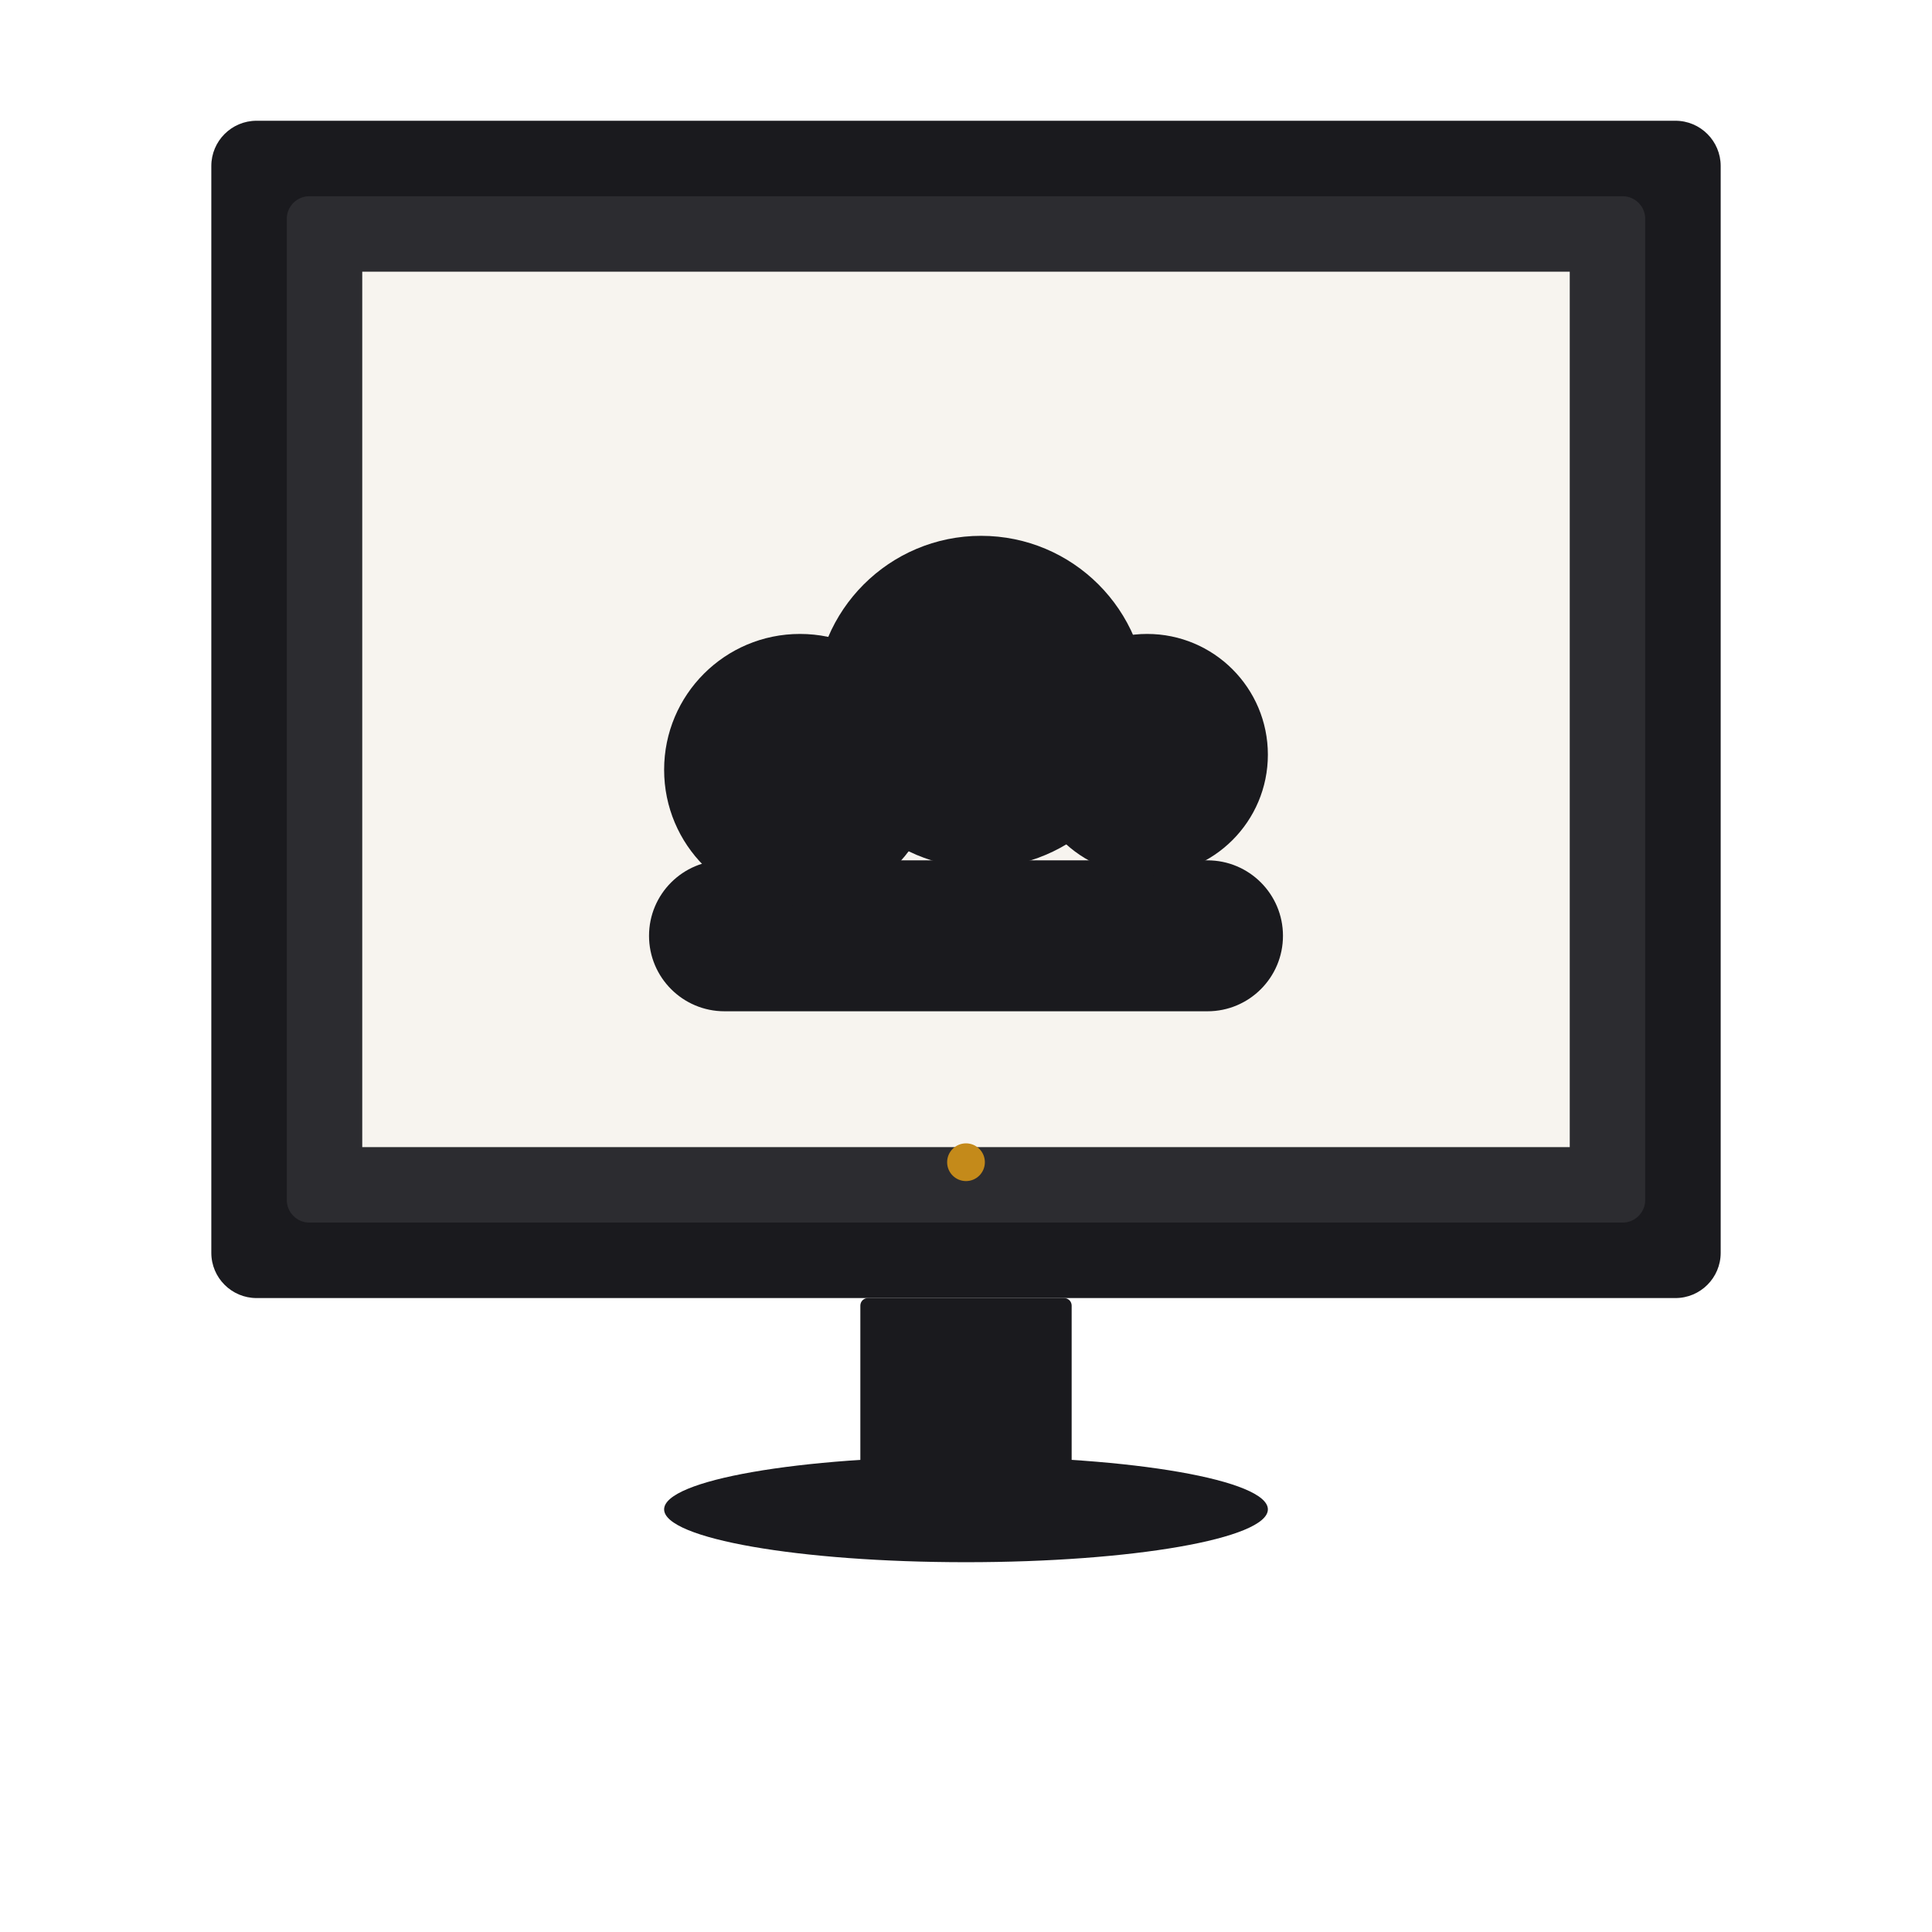
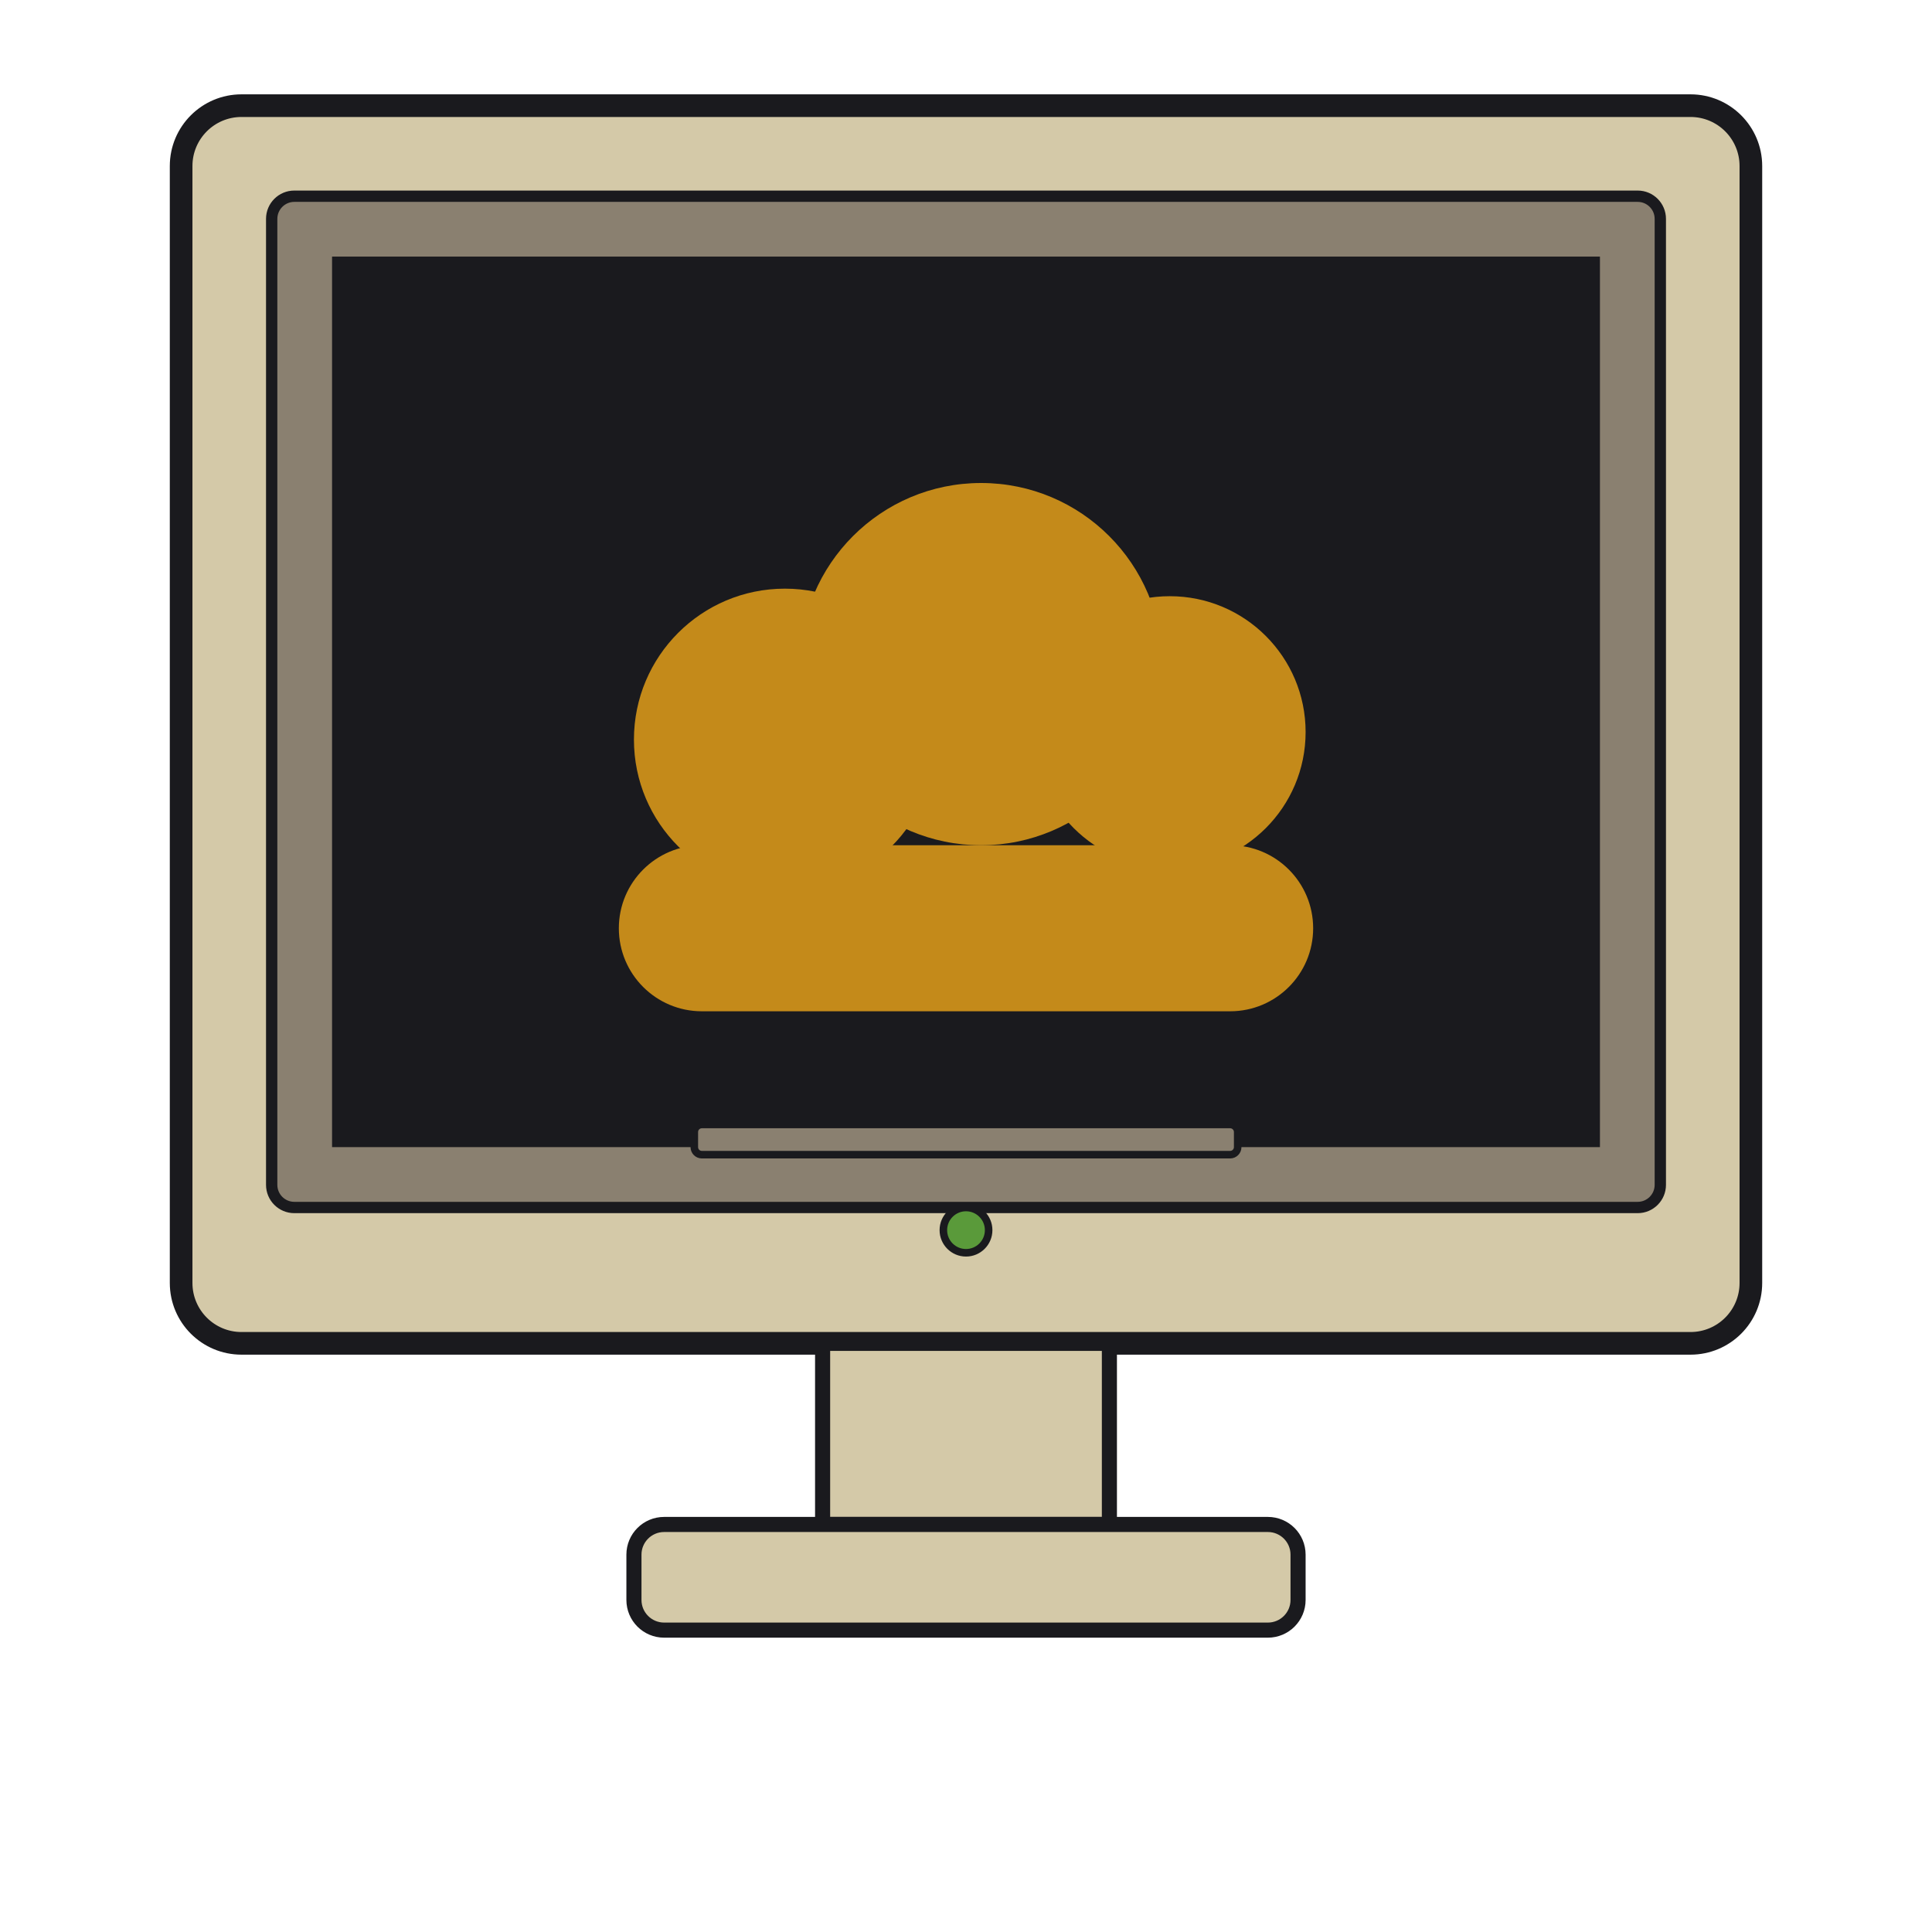
<svg xmlns="http://www.w3.org/2000/svg" viewBox="0 0 512 512">
-   <rect x="56" y="32" width="400" height="312" rx="12" fill="#1A1A1E" />
-   <rect x="76" y="52" width="360" height="272" rx="6" fill="#2C2C30" />
-   <rect x="96" y="72" width="320" height="232" fill="#F7F4EF" />
-   <g fill="#1A1A1E">
-     <rect x="172" y="228" width="168" height="40" rx="20" />
-     <circle cx="212" cy="204" r="36" />
-     <circle cx="260" cy="186" r="44" />
-     <circle cx="304" cy="200" r="32" />
+   <rect x="48" y="28" width="416" height="328" rx="16" fill="#D4C9A8" />
+   <rect x="48" y="28" width="416" height="328" rx="16" fill="none" stroke="#1A1A1E" stroke-width="6" />
+   <rect x="72" y="52" width="368" height="268" rx="6" fill="#8A8070" />
+   <rect x="72" y="52" width="368" height="268" rx="6" fill="none" stroke="#1A1A1E" stroke-width="3" />
+   <rect x="88" y="68" width="336" height="236" fill="#1A1A1E" />
+   <g fill="#C48A1A">
+     <rect x="164" y="224" width="184" height="44" rx="22" />
+     <circle cx="208" cy="196" r="40" />
+     <circle cx="260" cy="176" r="48" />
+     <circle cx="310" cy="194" r="36" />
  </g>
-   <circle cx="256" cy="308" r="5" fill="#C48A1A" />
-   <rect x="228" y="344" width="56" height="48" rx="2" fill="#1A1A1E" />
-   <ellipse cx="256" cy="400" rx="80" ry="14" fill="#1A1A1E" />
+   <rect x="184" y="298" width="144" height="8" rx="2" fill="#8A8070" stroke="#1A1A1E" stroke-width="2" />
+   <circle cx="256" cy="326" r="6" fill="#5A9A3A" stroke="#1A1A1E" stroke-width="2" />
+   <rect x="218" y="356" width="76" height="48" rx="2" fill="#D4C9A8" stroke="#1A1A1E" stroke-width="4" />
+   <rect x="168" y="404" width="176" height="28" rx="8" fill="#D4C9A8" stroke="#1A1A1E" stroke-width="4" />
</svg>
